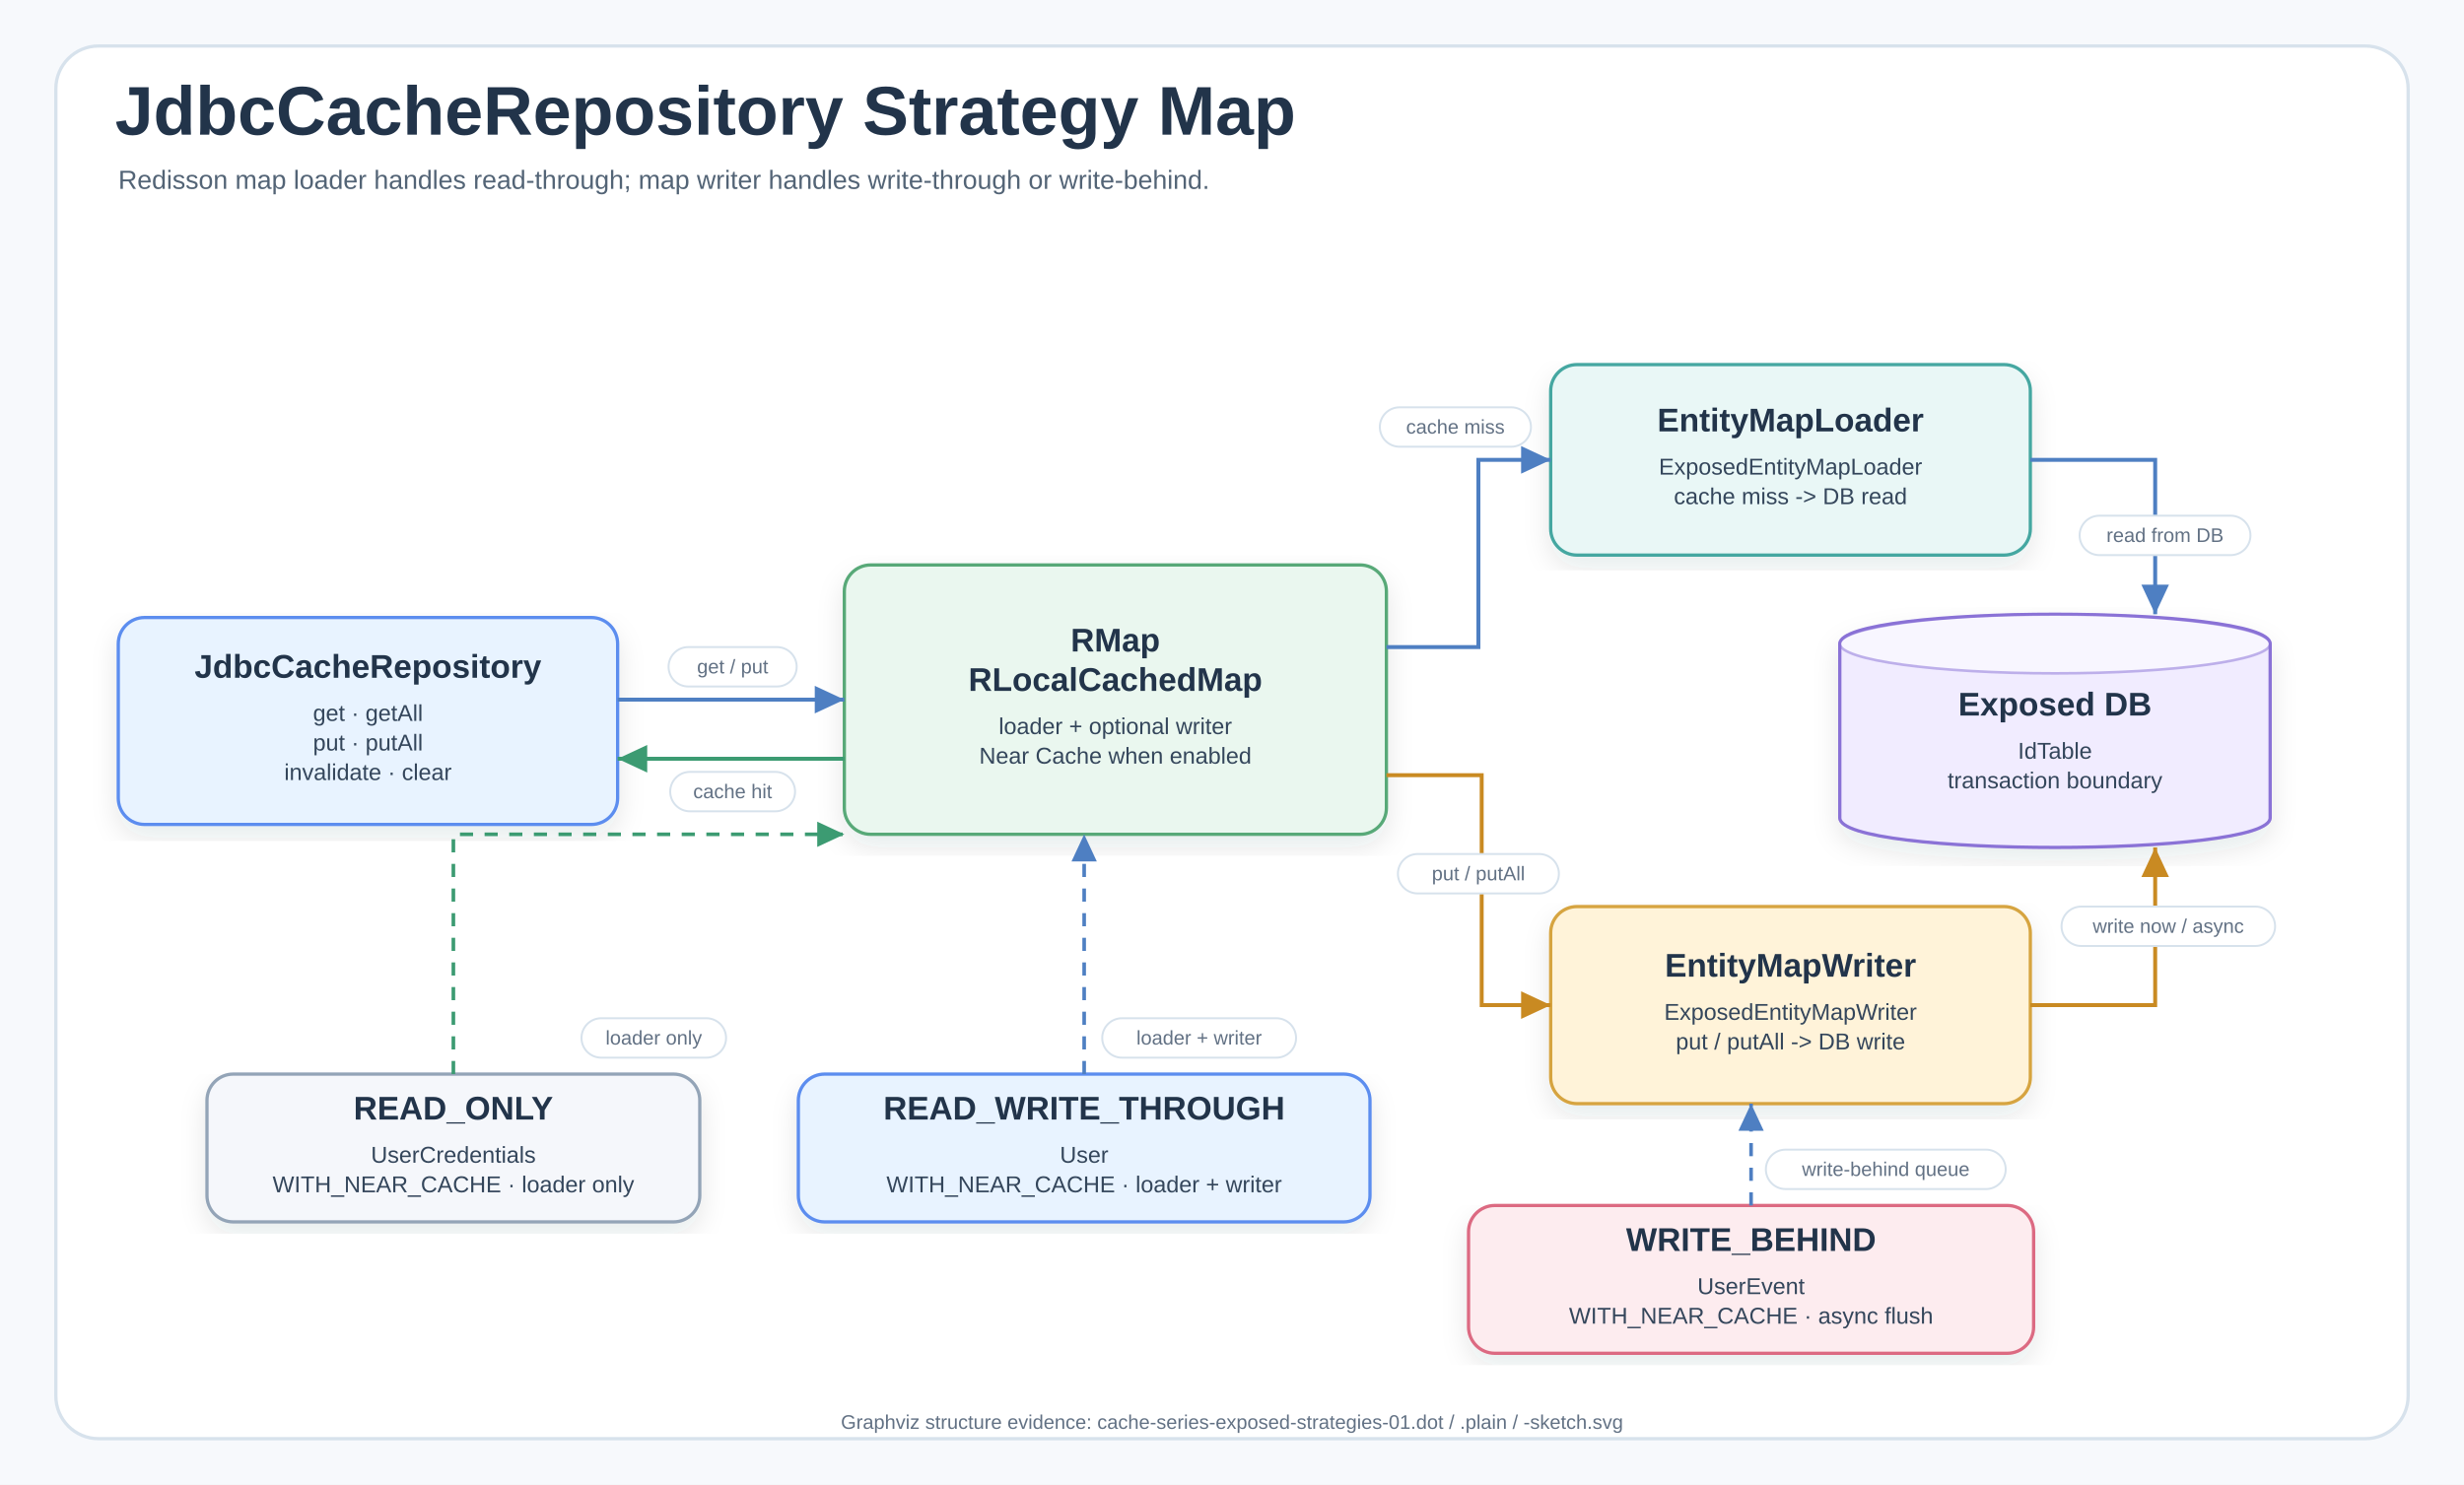
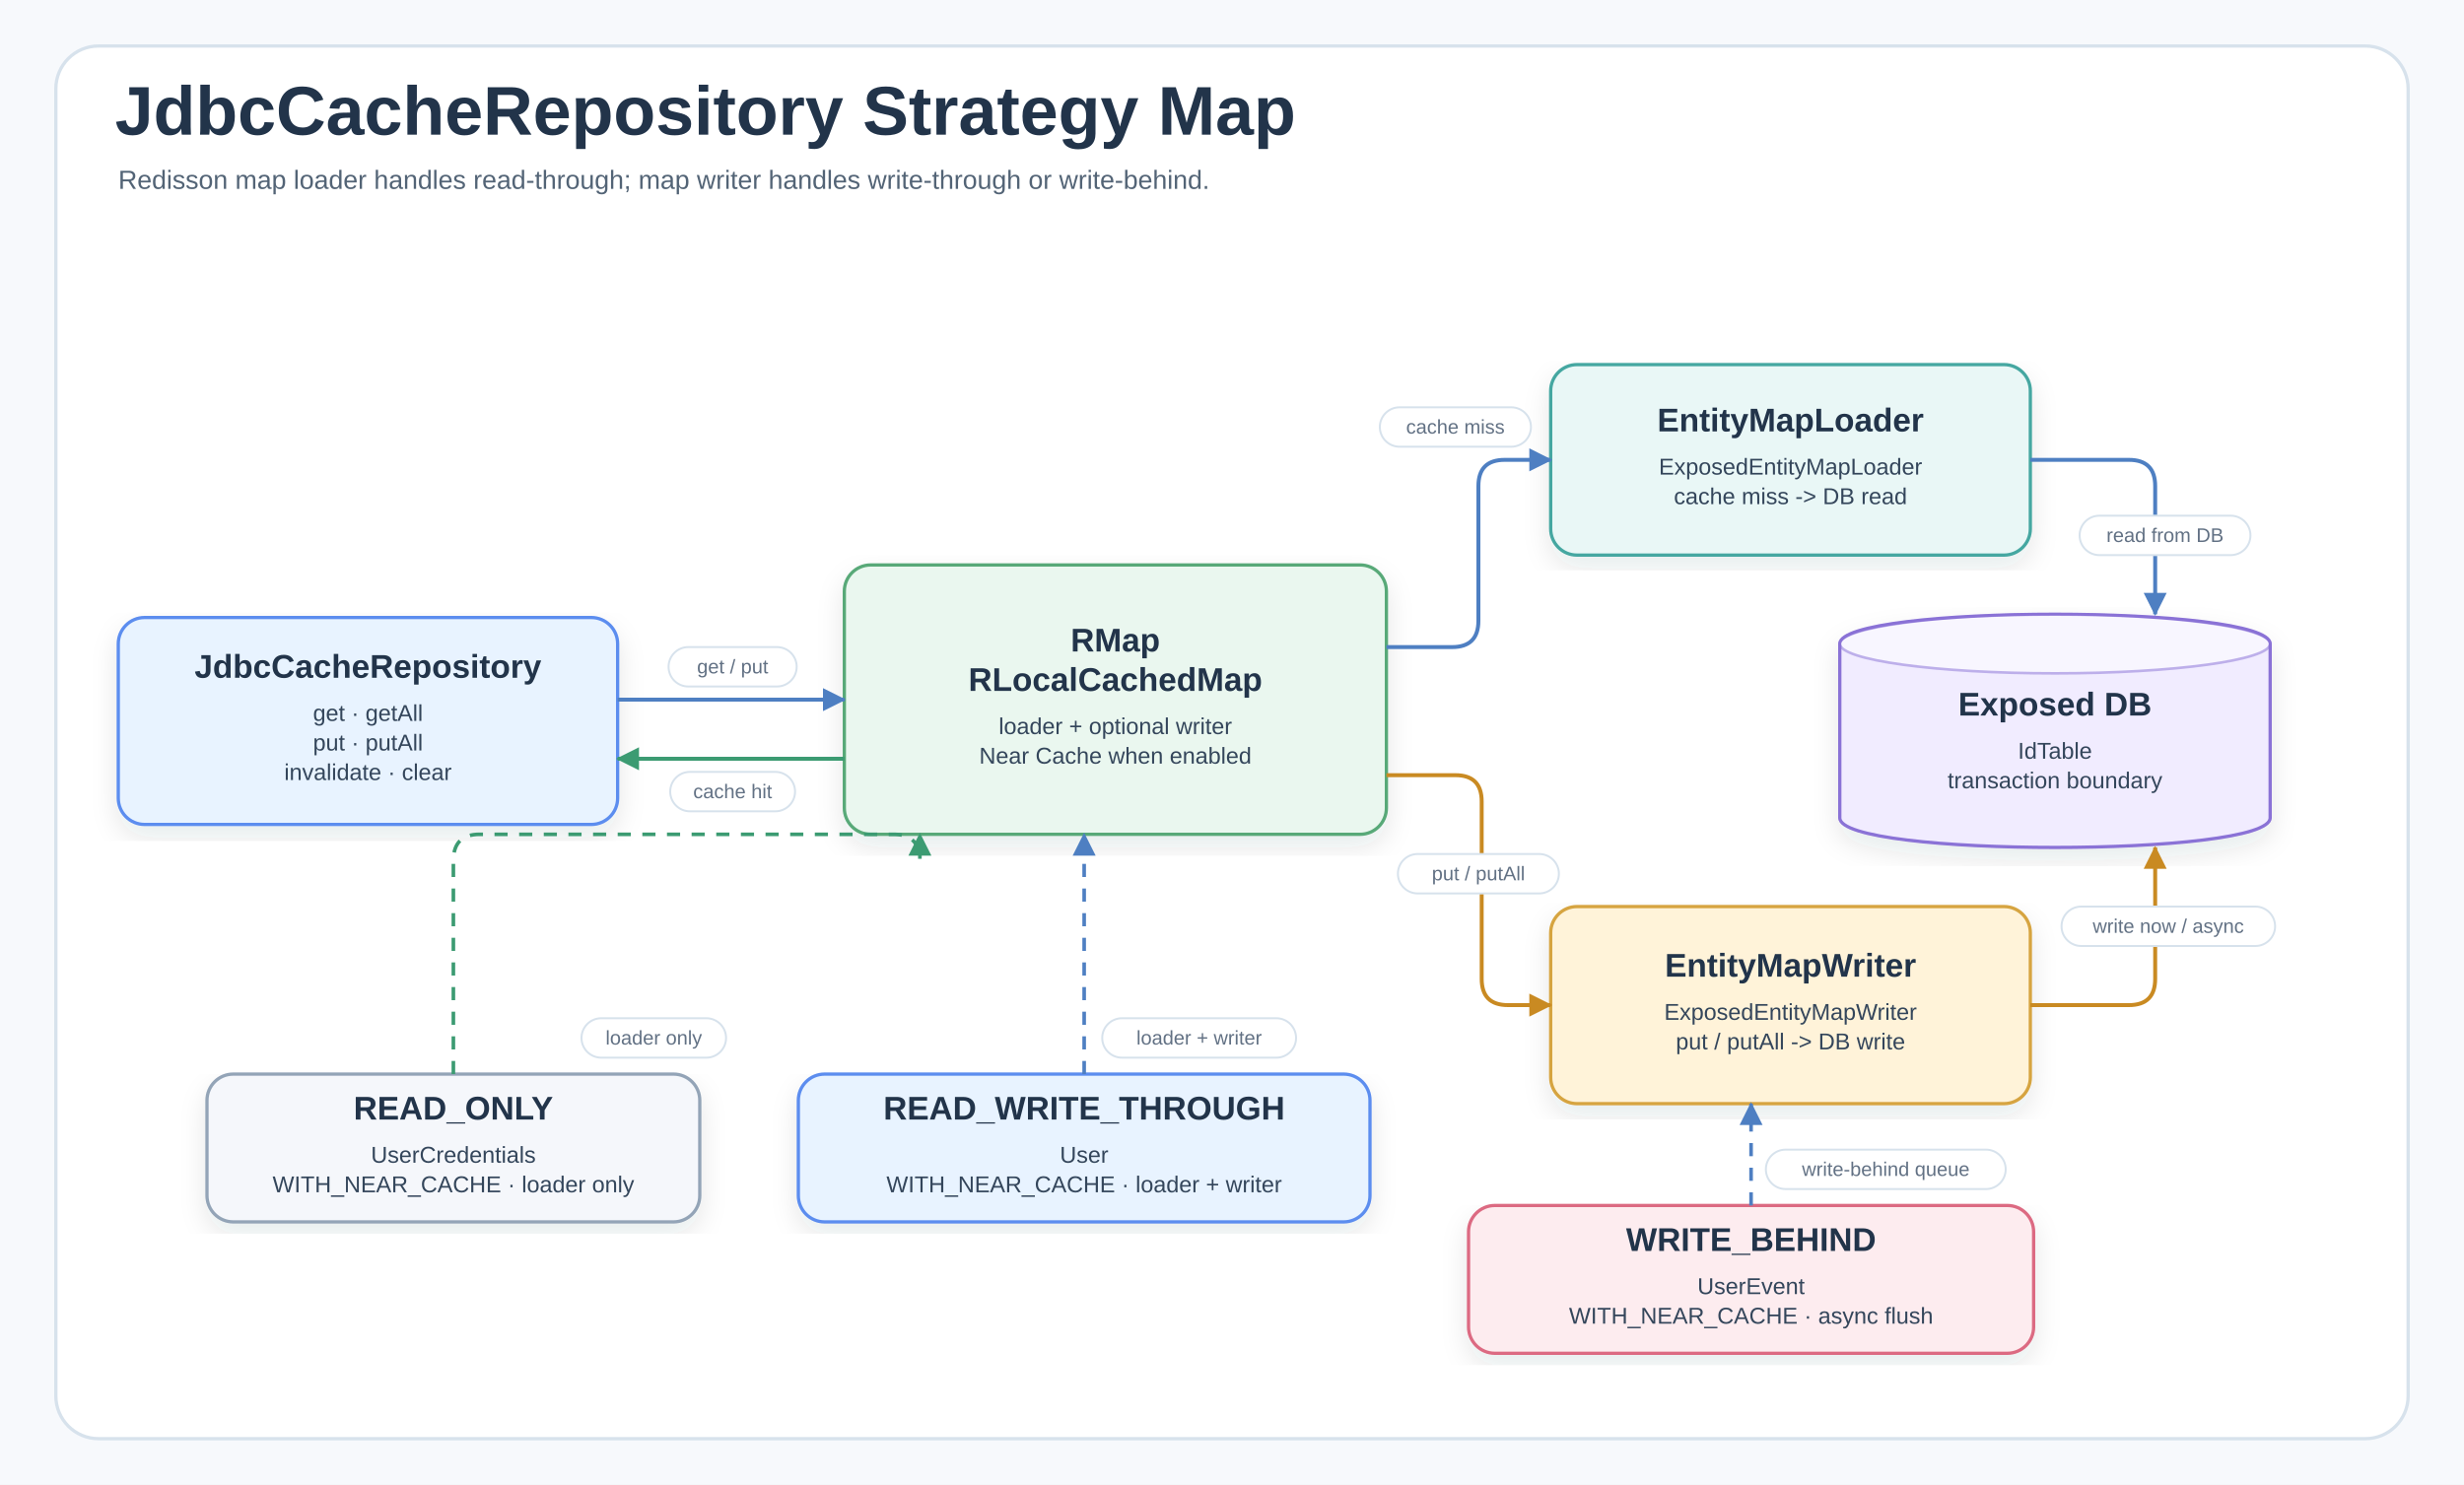
<svg xmlns="http://www.w3.org/2000/svg" width="1500" height="904" viewBox="0 0 1500 904" role="img" aria-labelledby="title desc">
  <defs>
    <filter id="shadow" x="-8%" y="-8%" width="116%" height="116%">
      <feDropShadow dx="0" dy="7" stdDeviation="8" flood-color="#203040" flood-opacity="0.10" />
    </filter>
-     <marker id="arrowBlue" markerWidth="10" markerHeight="9" refX="8.5" refY="4.5" orient="auto" markerUnits="strokeWidth">
-       <path d="M1,1 L8.5,4.5 L1,8 Z" fill="#4E7FC2" />
+     <marker id="arrowBlue" markerWidth="14" markerHeight="14" refX="13" refY="7" orient="auto" markerUnits="userSpaceOnUse">
+       <path d="M0,0 L14,7 L0,14 Z" fill="#4E7FC2" />
    </marker>
-     <marker id="arrowGreen" markerWidth="10" markerHeight="9" refX="8.5" refY="4.5" orient="auto" markerUnits="strokeWidth">
-       <path d="M1,1 L8.5,4.5 L1,8 Z" fill="#3C9B72" />
+     <marker id="arrowGreen" markerWidth="14" markerHeight="14" refX="13" refY="7" orient="auto" markerUnits="userSpaceOnUse">
+       <path d="M0,0 L14,7 L0,14 Z" fill="#3C9B72" />
    </marker>
-     <marker id="arrowAmber" markerWidth="10" markerHeight="9" refX="8.5" refY="4.5" orient="auto" markerUnits="strokeWidth">
-       <path d="M1,1 L8.5,4.5 L1,8 Z" fill="#C98A22" />
+     <marker id="arrowAmber" markerWidth="14" markerHeight="14" refX="13" refY="7" orient="auto" markerUnits="userSpaceOnUse">
+       <path d="M0,0 L14,7 L0,14 Z" fill="#C98A22" />
    </marker>
-     <marker id="arrowRose" markerWidth="10" markerHeight="9" refX="8.5" refY="4.5" orient="auto" markerUnits="strokeWidth">
-       <path d="M1,1 L8.5,4.5 L1,8 Z" fill="#C85A73" />
+     <marker id="arrowRose" markerWidth="14" markerHeight="14" refX="13" refY="7" orient="auto" markerUnits="userSpaceOnUse">
+       <path d="M0,0 L14,7 L0,14 Z" fill="#C85A73" />
    </marker>
    <style>
    .canvas{fill:#F7F9FC}.frame{fill:#FFFFFF;stroke:#D7E2EC;stroke-width:2}
    .title{font-family:"Architects Daughter","Comic Sans MS","Comic Sans",Arial,sans-serif;font-size:42px;fill:#22344A;font-weight:700}
    .subtitle{font-family:"Comic Mono","Comic Sans MS","Comic Sans",Arial,sans-serif;font-size:16px;fill:#536476;font-weight:400}
    .label{font-family:"Architects Daughter","Comic Sans MS","Comic Sans",Arial,sans-serif;font-size:24px;fill:#22344A;font-weight:700}
    .smallLabel{font-family:"Architects Daughter","Comic Sans MS","Comic Sans",Arial,sans-serif;font-size:20px;fill:#22344A;font-weight:700}
    .body{font-family:"Comic Mono","Comic Sans MS","Comic Sans",Arial,sans-serif;font-size:14px;fill:#34465B;font-weight:400}
    .small{font-family:"Comic Mono","Comic Sans MS","Comic Sans",Arial,sans-serif;font-size:12px;fill:#627184;font-weight:400}
    .num{font-family:"Comic Mono","Comic Sans MS","Comic Sans",Arial,sans-serif;font-size:16px;fill:#22344A;font-weight:700}
    .card{filter:url(#shadow);stroke-width:2}.soft{stroke-width:1.6}
    .lineBlue{fill:none;stroke:#4E7FC2;stroke-width:2.4;marker-end:url(#arrowBlue)}
    .lineGreen{fill:none;stroke:#3C9B72;stroke-width:2.4;marker-end:url(#arrowGreen)}
    .lineAmber{fill:none;stroke:#C98A22;stroke-width:2.4;marker-end:url(#arrowAmber)}
    .lineRose{fill:none;stroke:#C85A73;stroke-width:2.4;marker-end:url(#arrowRose)}
    .dashBlue{fill:none;stroke:#4E7FC2;stroke-width:2.2;stroke-dasharray:8 7;marker-end:url(#arrowBlue)}
    .dashGreen{fill:none;stroke:#3C9B72;stroke-width:2.2;stroke-dasharray:8 7;marker-end:url(#arrowGreen)}
    .pill{fill:#FFFFFF;stroke:#D7E2EC;stroke-width:1.2}
  </style>
  </defs>
  <rect class="canvas" width="1500" height="904" />
  <rect class="frame" x="34" y="28" width="1432" height="848" rx="26" />
  <text class="title" x="70" y="82">JdbcCacheRepository Strategy Map</text>
  <text class="subtitle" x="72" y="115">Redisson map loader handles read-through; map writer handles write-through or write-behind.</text>
  <g transform="translate(0 44)">
    <g>
      <rect class="card" x="72" y="332" width="304" height="126" rx="16" fill="#E8F3FF" stroke="#5B8DEF" />
      <text class="smallLabel" x="224" y="363" text-anchor="middle" dominant-baseline="middle">JdbcCacheRepository</text>
      <text class="body" x="224" y="391" text-anchor="middle" dominant-baseline="middle">get · getAll</text>
      <text class="body" x="224" y="409" text-anchor="middle" dominant-baseline="middle">put · putAll</text>
      <text class="body" x="224" y="427" text-anchor="middle" dominant-baseline="middle">invalidate · clear</text>
    </g>
    <g>
      <rect class="card" x="514" y="300" width="330" height="164" rx="16" fill="#EAF7EF" stroke="#58A978" />
      <text class="smallLabel" x="679" y="347" text-anchor="middle" dominant-baseline="middle">RMap</text>
      <text class="smallLabel" x="679" y="371" text-anchor="middle" dominant-baseline="middle">RLocalCachedMap</text>
      <text class="body" x="679" y="399" text-anchor="middle" dominant-baseline="middle">loader + optional writer</text>
      <text class="body" x="679" y="417" text-anchor="middle" dominant-baseline="middle">Near Cache when enabled</text>
    </g>
    <g>
      <rect class="card" x="944" y="178" width="292" height="116" rx="16" fill="#E9F7F6" stroke="#45A7A1" />
      <text class="smallLabel" x="1090" y="213" text-anchor="middle" dominant-baseline="middle">EntityMapLoader</text>
      <text class="body" x="1090" y="241" text-anchor="middle" dominant-baseline="middle">ExposedEntityMapLoader</text>
      <text class="body" x="1090" y="259" text-anchor="middle" dominant-baseline="middle">cache miss -&gt; DB read</text>
    </g>
    <g>
      <rect class="card" x="944" y="508" width="292" height="120" rx="16" fill="#FFF3D9" stroke="#D6A441" />
      <text class="smallLabel" x="1090" y="545" text-anchor="middle" dominant-baseline="middle">EntityMapWriter</text>
      <text class="body" x="1090" y="573" text-anchor="middle" dominant-baseline="middle">ExposedEntityMapWriter</text>
      <text class="body" x="1090" y="591" text-anchor="middle" dominant-baseline="middle">put / putAll -&gt; DB write</text>
    </g>
    <g>
      <path class="card" d="M1120,348 C1120,324 1382,324 1382,348 L1382,454 C1382,478 1120,478 1120,454 Z" fill="#F1ECFF" stroke="#8A72D6" />
      <ellipse class="soft" cx="1251" cy="348" rx="131" ry="18" fill="#FFFFFF" opacity="0.50" stroke="#8A72D6" />
      <text class="smallLabel" x="1251" y="386" text-anchor="middle" dominant-baseline="middle">Exposed DB</text>
      <text class="body" x="1251" y="414" text-anchor="middle" dominant-baseline="middle">IdTable</text>
      <text class="body" x="1251" y="432" text-anchor="middle" dominant-baseline="middle">transaction boundary</text>
    </g>
    <g>
      <rect class="card" x="126" y="610" width="300" height="90" rx="16" fill="#F5F7FB" stroke="#93A4B7" />
      <text class="smallLabel" x="276" y="632" text-anchor="middle" dominant-baseline="middle">READ_ONLY</text>
      <text class="body" x="276" y="660" text-anchor="middle" dominant-baseline="middle">UserCredentials</text>
      <text class="body" x="276" y="678" text-anchor="middle" dominant-baseline="middle">WITH_NEAR_CACHE · loader only</text>
    </g>
    <g>
      <rect class="card" x="486" y="610" width="348" height="90" rx="16" fill="#E8F3FF" stroke="#5B8DEF" />
      <text class="smallLabel" x="660" y="632" text-anchor="middle" dominant-baseline="middle">READ_WRITE_THROUGH</text>
      <text class="body" x="660" y="660" text-anchor="middle" dominant-baseline="middle">User</text>
      <text class="body" x="660" y="678" text-anchor="middle" dominant-baseline="middle">WITH_NEAR_CACHE · loader + writer</text>
    </g>
    <g>
      <rect class="card" x="894" y="690" width="344" height="90" rx="16" fill="#FDECEF" stroke="#DC6B82" />
      <text class="smallLabel" x="1066" y="712" text-anchor="middle" dominant-baseline="middle">WRITE_BEHIND</text>
      <text class="body" x="1066" y="740" text-anchor="middle" dominant-baseline="middle">UserEvent</text>
      <text class="body" x="1066" y="758" text-anchor="middle" dominant-baseline="middle">WITH_NEAR_CACHE · async flush</text>
    </g>
-     <path class="lineBlue" d="M376 382 H514" />
+     <path class="connector lineBlue" d="M376 382 H514" />
    <rect class="pill" x="407" y="350" width="78" height="24" rx="12" />
    <text class="small" x="446" y="366" text-anchor="middle">get / put</text>
-     <path class="lineGreen" d="M514 418 H376" />
+     <path class="connector lineGreen" d="M514 418 H376" />
    <rect class="pill" x="408" y="426" width="76" height="24" rx="12" />
    <text class="small" x="446" y="442" text-anchor="middle">cache hit</text>
-     <path class="lineBlue" d="M844 350 H900 V236 H944" />
+     <path class="connector lineBlue" d="M844 350 H884 Q900 350 900 334 V252 Q900 236 916 236 H944" />
    <rect class="pill" x="840" y="204" width="92" height="24" rx="12" />
    <text class="small" x="886" y="220" text-anchor="middle">cache miss</text>
-     <path class="lineBlue" d="M1236 236 H1312 V330" />
+     <path class="connector lineBlue" d="M1236 236 H1296 Q1312 236 1312 252 V330" />
    <rect class="pill" x="1266" y="270" width="104" height="24" rx="12" />
    <text class="small" x="1318" y="286" text-anchor="middle">read from DB</text>
-     <path class="lineAmber" d="M844 428 H902 V568 H944" />
+     <path class="connector lineAmber" d="M844 428 H886 Q902 428 902 444 V552 Q902 568 918 568 H944" />
    <rect class="pill" x="851" y="476" width="98" height="24" rx="12" />
    <text class="small" x="900" y="492" text-anchor="middle">put / putAll</text>
-     <path class="lineAmber" d="M1236 568 H1312 V472" />
+     <path class="connector lineAmber" d="M1236 568 H1296 Q1312 568 1312 552 V472" />
    <rect class="pill" x="1255" y="508" width="130" height="24" rx="12" />
    <text class="small" x="1320" y="524" text-anchor="middle">write now / async</text>
-     <path class="dashGreen" d="M276 610 V464 H514" />
+     <path class="connector dashGreen" d="M276 610 V480 Q276 464 292 464 H544 Q560 464 560 480 V464" />
    <rect class="pill" x="354" y="576" width="88" height="24" rx="12" />
    <text class="small" x="398" y="592" text-anchor="middle">loader only</text>
-     <path class="dashBlue" d="M660 610 V464" />
+     <path class="connector dashBlue" d="M660 610 V464" />
    <rect class="pill" x="671" y="576" width="118" height="24" rx="12" />
    <text class="small" x="730" y="592" text-anchor="middle">loader + writer</text>
-     <path class="dashBlue" d="M1066 690 V628" />
+     <path class="connector dashBlue" d="M1066 690 V628" />
    <rect class="pill" x="1075" y="656" width="146" height="24" rx="12" />
    <text class="small" x="1148" y="672" text-anchor="middle">write-behind queue</text>
  </g>
-   <text class="small" x="750" y="870" text-anchor="middle">Graphviz structure evidence: cache-series-exposed-strategies-01.dot / .plain / -sketch.svg</text>
</svg>
